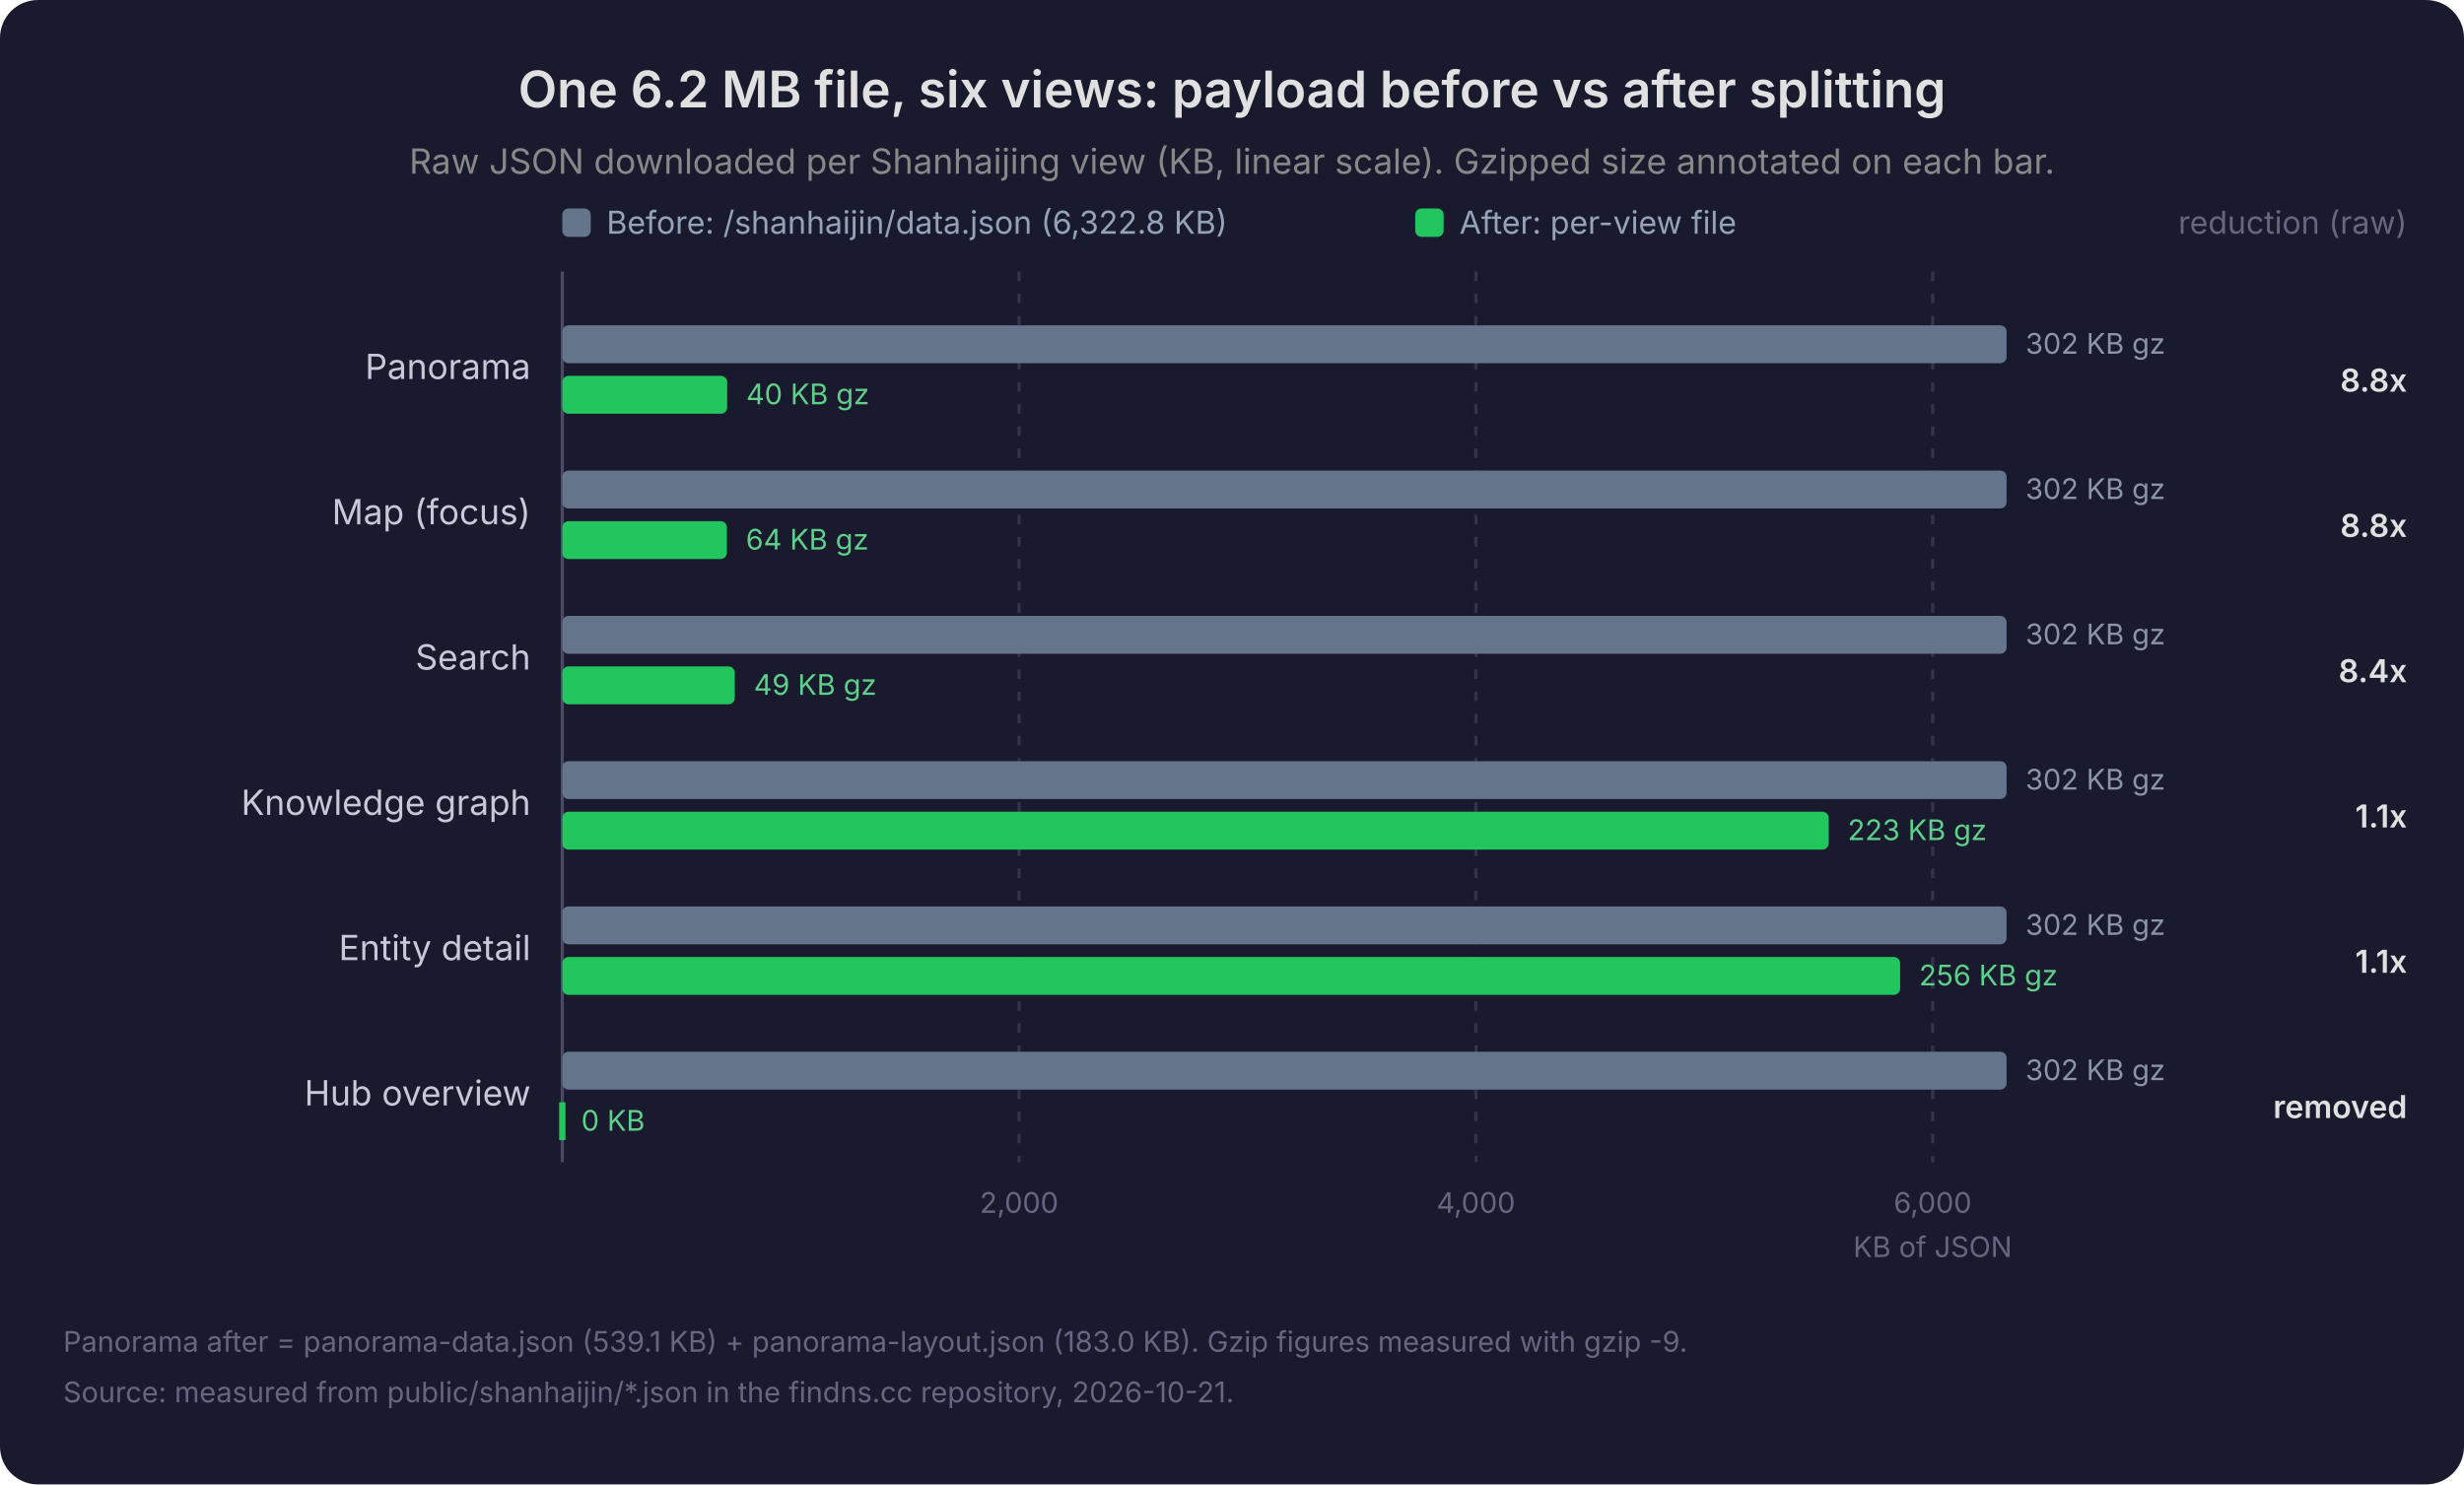
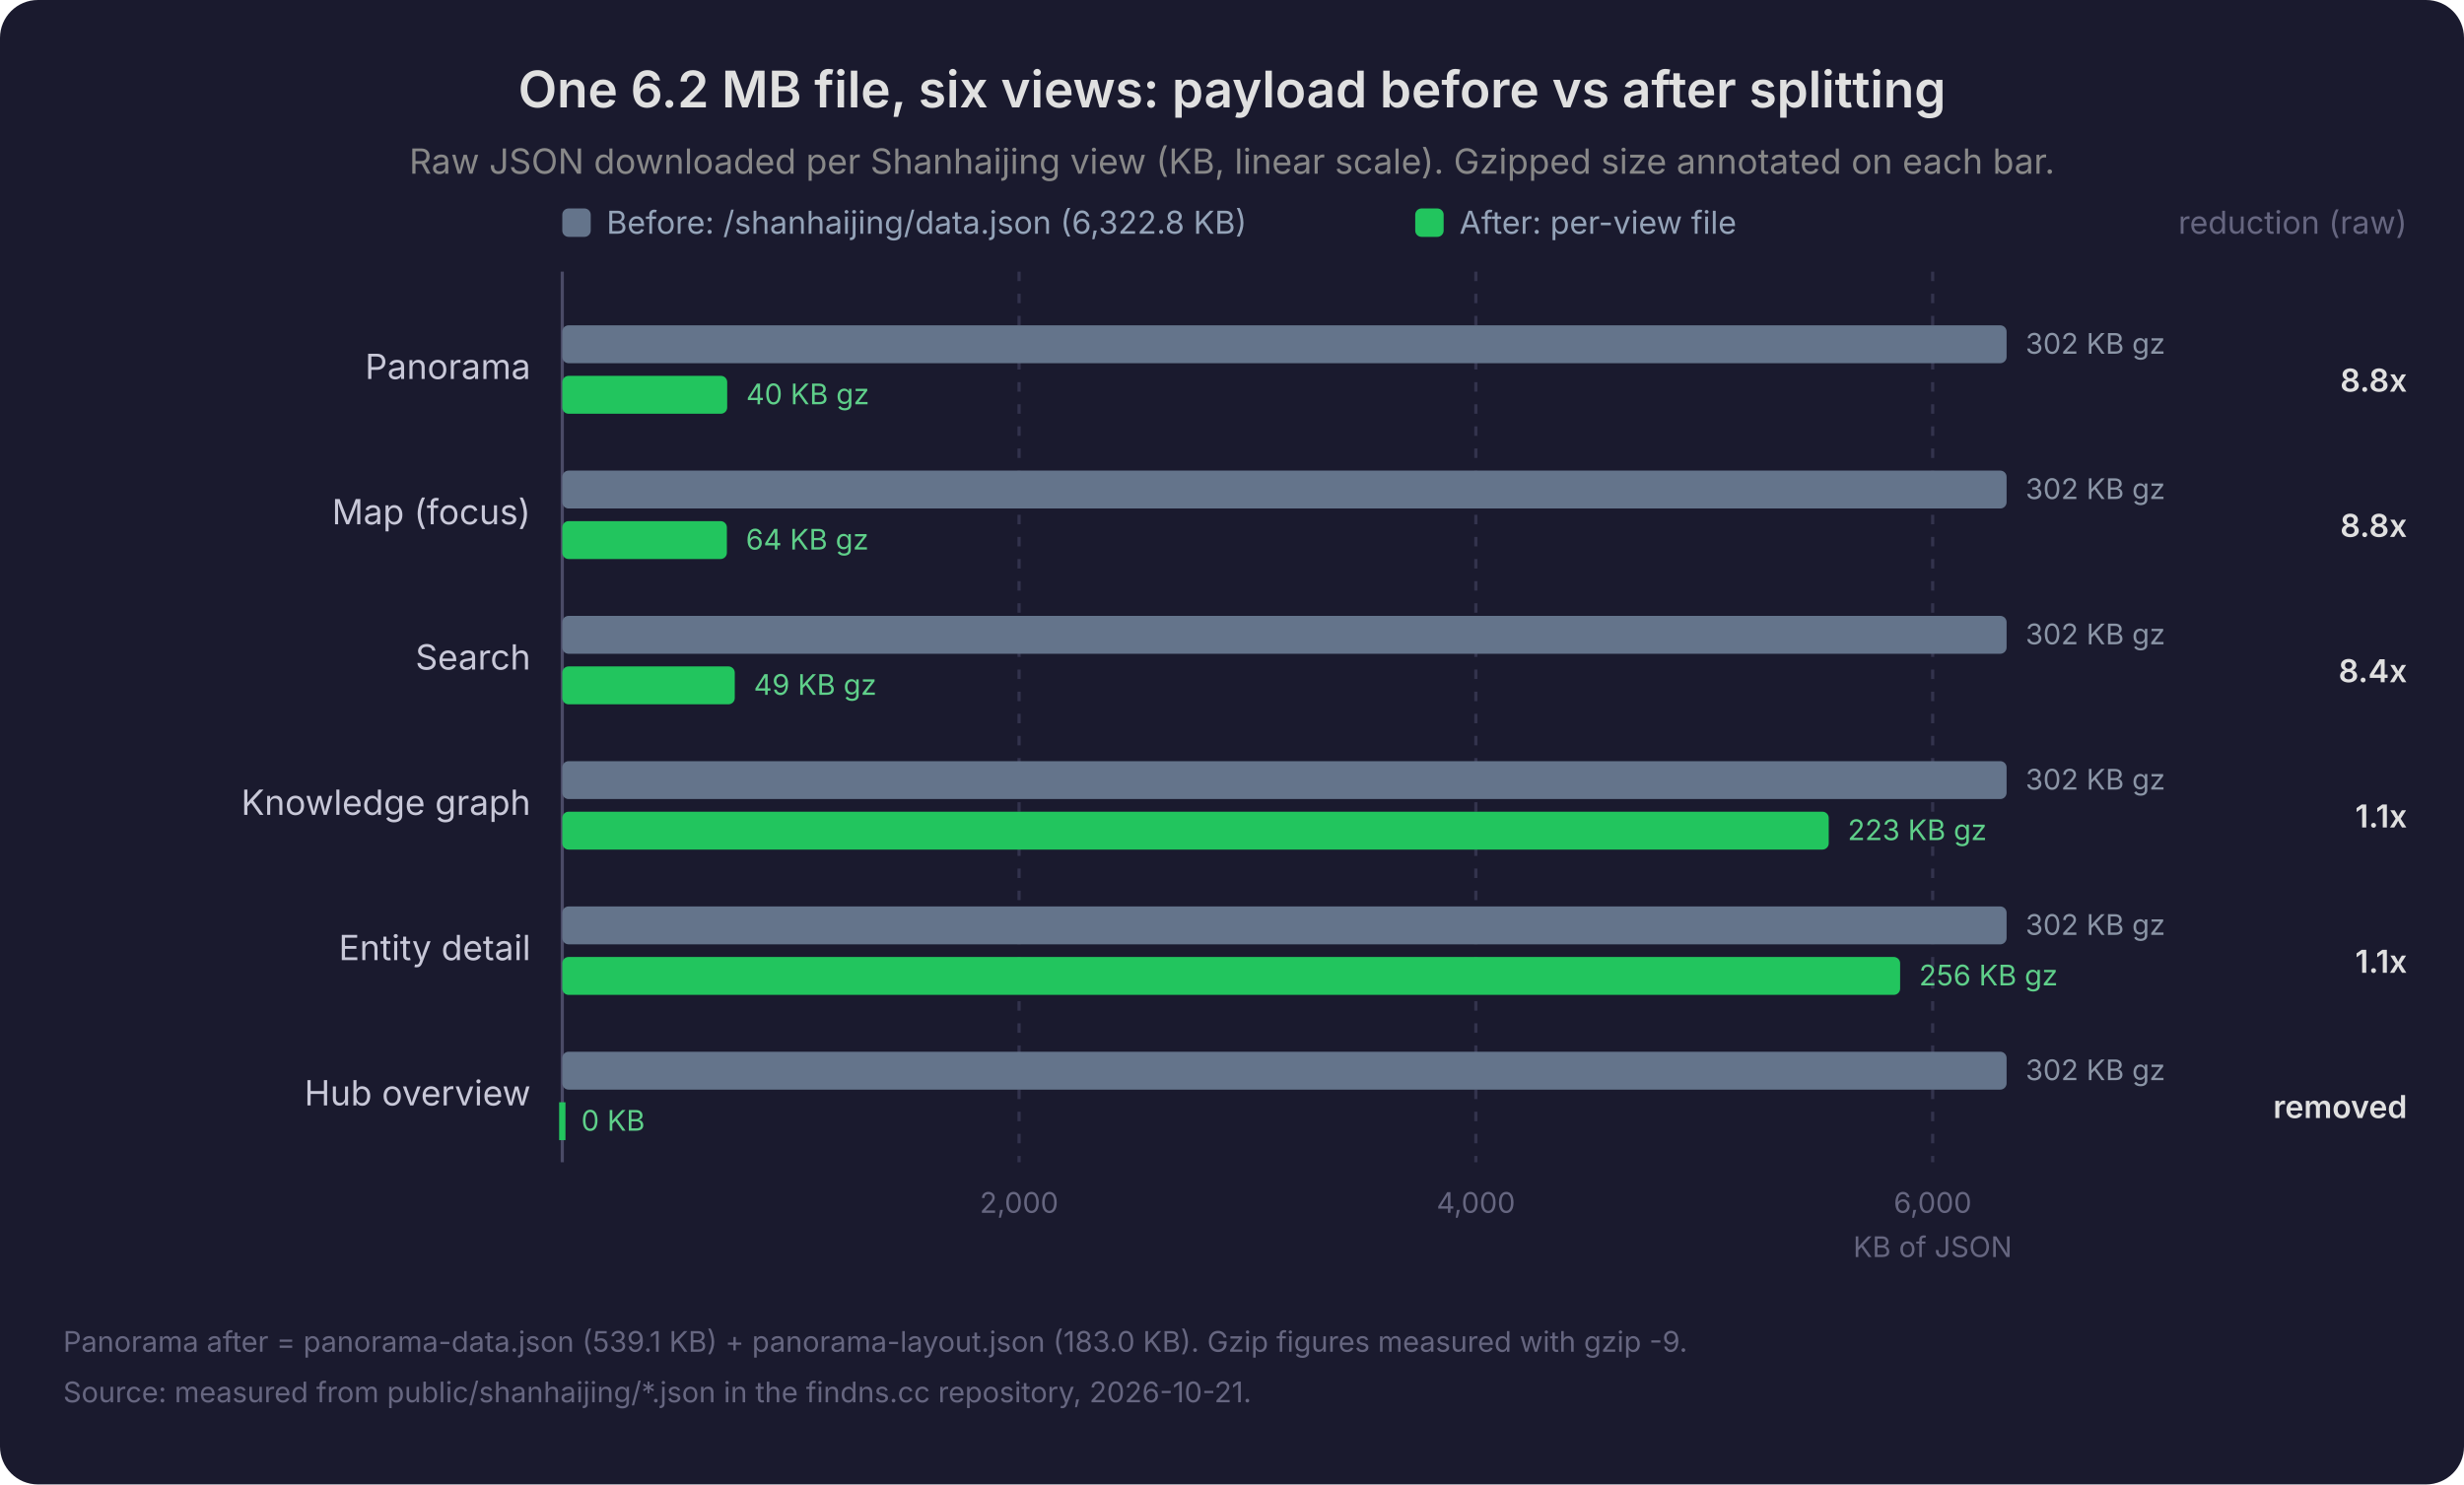
<svg xmlns="http://www.w3.org/2000/svg" viewBox="0 0 780 470" role="img" aria-label="Grouped horizontal bar chart comparing the raw JSON payload each Shanhaijing view had to download before the split (6,322.8 KB from a single data.json) with the per-view file it downloads after the split; the panorama view drops to 722.1 KB, the map view to 720.9 KB, and the hub overview to zero.">
  <rect x="0" y="0" width="780" height="470" fill="#1a1a2e" rx="12" />
  <text x="390.0" y="34" text-anchor="middle" fill="#e0e0e0" font-family="'Inter', system-ui, sans-serif" font-size="16" font-weight="600">One 6.2 MB file, six views: payload before vs after splitting</text>
  <text x="390.0" y="55" text-anchor="middle" fill="#888888" font-family="'Inter', system-ui, sans-serif" font-size="11">Raw JSON downloaded per Shanhaijing view (KB, linear scale). Gzipped size annotated on each bar.</text>
  <line x1="322.6" y1="86" x2="322.6" y2="368" stroke="#33334d" stroke-width="1" stroke-dasharray="3 4" />
  <text x="322.6" y="384" text-anchor="middle" fill="#666680" font-family="'Inter', system-ui, sans-serif" font-size="9">2,000</text>
  <line x1="467.2" y1="86" x2="467.2" y2="368" stroke="#33334d" stroke-width="1" stroke-dasharray="3 4" />
  <text x="467.2" y="384" text-anchor="middle" fill="#666680" font-family="'Inter', system-ui, sans-serif" font-size="9">4,000</text>
  <line x1="611.8" y1="86" x2="611.8" y2="368" stroke="#33334d" stroke-width="1" stroke-dasharray="3 4" />
  <text x="611.8" y="384" text-anchor="middle" fill="#666680" font-family="'Inter', system-ui, sans-serif" font-size="9">6,000</text>
  <line x1="178" y1="86" x2="178" y2="368" stroke="#4a4a66" stroke-width="1" />
  <text x="611.8" y="398" text-anchor="middle" fill="#666680" font-family="'Inter', system-ui, sans-serif" font-size="9">KB of JSON</text>
  <rect x="178" y="66" width="9" height="9" fill="#64748b" rx="2" />
-   <text x="192" y="74" fill="#94a3b8" font-family="'Inter', system-ui, sans-serif" font-size="10">Before: /shanhaijin/data.json (6,322.8 KB)</text>
+   <text x="192" y="74" fill="#94a3b8" font-family="'Inter', system-ui, sans-serif" font-size="10">Before: /shanhaijing/data.json (6,322.8 KB)</text>
  <rect x="448" y="66" width="9" height="9" fill="#22c55e" rx="2" />
  <text x="462" y="74" fill="#94a3b8" font-family="'Inter', system-ui, sans-serif" font-size="10">After: per-view file</text>
  <text x="762" y="74" text-anchor="end" fill="#666680" font-family="'Inter', system-ui, sans-serif" font-size="10">reduction (raw)</text>
  <text x="168" y="120" text-anchor="end" fill="#c8c8d8" font-family="'Inter', system-ui, sans-serif" font-size="11">Panorama</text>
  <rect x="178" y="103" width="457.2" height="12" fill="#64748b" rx="2" />
  <text x="641.2" y="112" fill="#8b95a6" font-family="'Inter', system-ui, sans-serif" font-size="9">302 KB gz</text>
  <rect x="178" y="119" width="52.2" height="12" fill="#22c55e" rx="2" />
  <text x="236.2" y="128" fill="#5fd08a" font-family="'Inter', system-ui, sans-serif" font-size="9">40 KB gz</text>
  <text x="762" y="124" text-anchor="end" fill="#e0e0e0" font-family="'Inter', system-ui, sans-serif" font-size="10" font-weight="600">8.8x</text>
  <text x="168" y="166" text-anchor="end" fill="#c8c8d8" font-family="'Inter', system-ui, sans-serif" font-size="11">Map (focus)</text>
  <rect x="178" y="149" width="457.2" height="12" fill="#64748b" rx="2" />
  <text x="641.2" y="158" fill="#8b95a6" font-family="'Inter', system-ui, sans-serif" font-size="9">302 KB gz</text>
  <rect x="178" y="165" width="52.1" height="12" fill="#22c55e" rx="2" />
  <text x="236.1" y="174" fill="#5fd08a" font-family="'Inter', system-ui, sans-serif" font-size="9">64 KB gz</text>
  <text x="762" y="170" text-anchor="end" fill="#e0e0e0" font-family="'Inter', system-ui, sans-serif" font-size="10" font-weight="600">8.8x</text>
  <text x="168" y="212" text-anchor="end" fill="#c8c8d8" font-family="'Inter', system-ui, sans-serif" font-size="11">Search</text>
  <rect x="178" y="195" width="457.2" height="12" fill="#64748b" rx="2" />
  <text x="641.2" y="204" fill="#8b95a6" font-family="'Inter', system-ui, sans-serif" font-size="9">302 KB gz</text>
  <rect x="178" y="211" width="54.6" height="12" fill="#22c55e" rx="2" />
  <text x="238.6" y="220" fill="#5fd08a" font-family="'Inter', system-ui, sans-serif" font-size="9">49 KB gz</text>
  <text x="762" y="216" text-anchor="end" fill="#e0e0e0" font-family="'Inter', system-ui, sans-serif" font-size="10" font-weight="600">8.4x</text>
  <text x="168" y="258" text-anchor="end" fill="#c8c8d8" font-family="'Inter', system-ui, sans-serif" font-size="11">Knowledge graph</text>
  <rect x="178" y="241" width="457.2" height="12" fill="#64748b" rx="2" />
  <text x="641.2" y="250" fill="#8b95a6" font-family="'Inter', system-ui, sans-serif" font-size="9">302 KB gz</text>
  <rect x="178" y="257" width="400.9" height="12" fill="#22c55e" rx="2" />
  <text x="584.9" y="266" fill="#5fd08a" font-family="'Inter', system-ui, sans-serif" font-size="9">223 KB gz</text>
  <text x="762" y="262" text-anchor="end" fill="#e0e0e0" font-family="'Inter', system-ui, sans-serif" font-size="10" font-weight="600">1.1x</text>
  <text x="168" y="304" text-anchor="end" fill="#c8c8d8" font-family="'Inter', system-ui, sans-serif" font-size="11">Entity detail</text>
  <rect x="178" y="287" width="457.2" height="12" fill="#64748b" rx="2" />
  <text x="641.2" y="296" fill="#8b95a6" font-family="'Inter', system-ui, sans-serif" font-size="9">302 KB gz</text>
  <rect x="178" y="303" width="423.5" height="12" fill="#22c55e" rx="2" />
  <text x="607.5" y="312" fill="#5fd08a" font-family="'Inter', system-ui, sans-serif" font-size="9">256 KB gz</text>
  <text x="762" y="308" text-anchor="end" fill="#e0e0e0" font-family="'Inter', system-ui, sans-serif" font-size="10" font-weight="600">1.1x</text>
  <text x="168" y="350" text-anchor="end" fill="#c8c8d8" font-family="'Inter', system-ui, sans-serif" font-size="11">Hub overview</text>
  <rect x="178" y="333" width="457.2" height="12" fill="#64748b" rx="2" />
  <text x="641.2" y="342" fill="#8b95a6" font-family="'Inter', system-ui, sans-serif" font-size="9">302 KB gz</text>
  <line x1="178" y1="349" x2="178" y2="361" stroke="#22c55e" stroke-width="2" />
  <text x="184" y="358" fill="#5fd08a" font-family="'Inter', system-ui, sans-serif" font-size="9">0 KB</text>
  <text x="762" y="354" text-anchor="end" fill="#e0e0e0" font-family="'Inter', system-ui, sans-serif" font-size="10" font-weight="600">removed</text>
  <text x="20" y="428" fill="#666680" font-family="'Inter', system-ui, sans-serif" font-size="9">Panorama after = panorama-data.json (539.1 KB) + panorama-layout.json (183.0 KB). Gzip figures measured with gzip -9.</text>
-   <text x="20" y="444" fill="#666680" font-family="'Inter', system-ui, sans-serif" font-size="9">Source: measured from public/shanhaijin/*.json in the findns.cc repository, 2026-10-21.</text>
+   <text x="20" y="444" fill="#666680" font-family="'Inter', system-ui, sans-serif" font-size="9">Source: measured from public/shanhaijing/*.json in the findns.cc repository, 2026-10-21.</text>
</svg>
